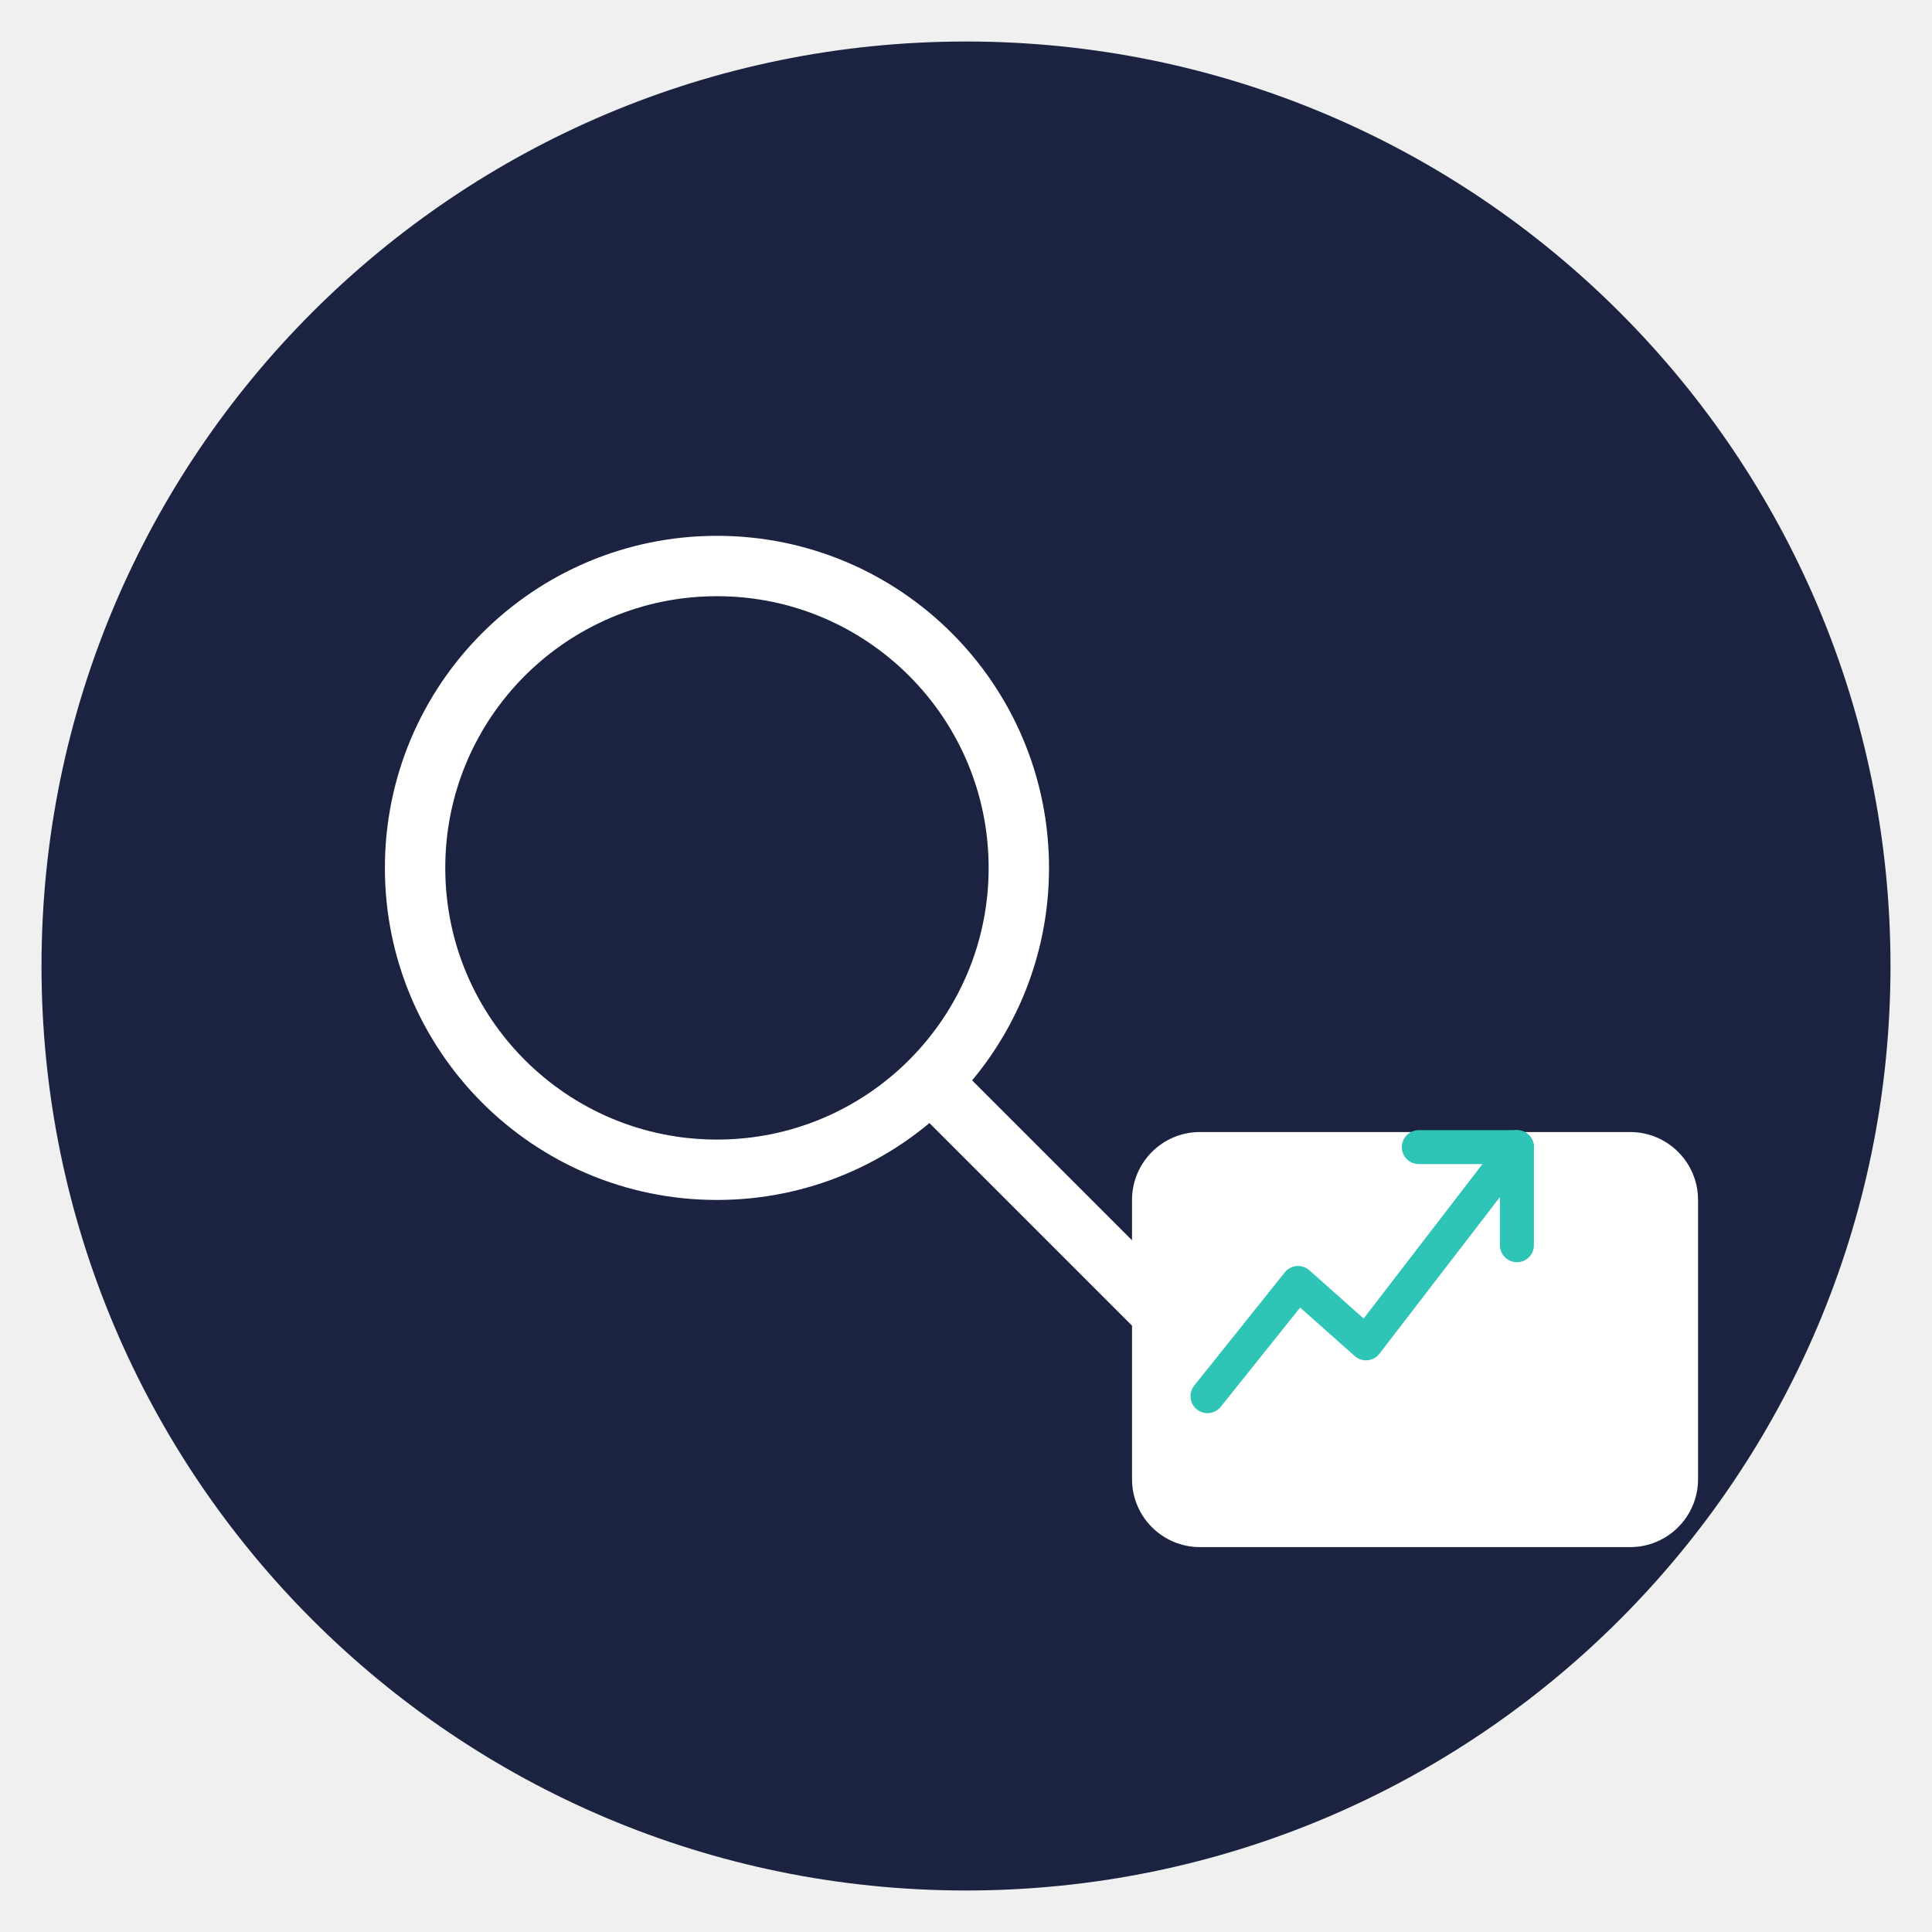
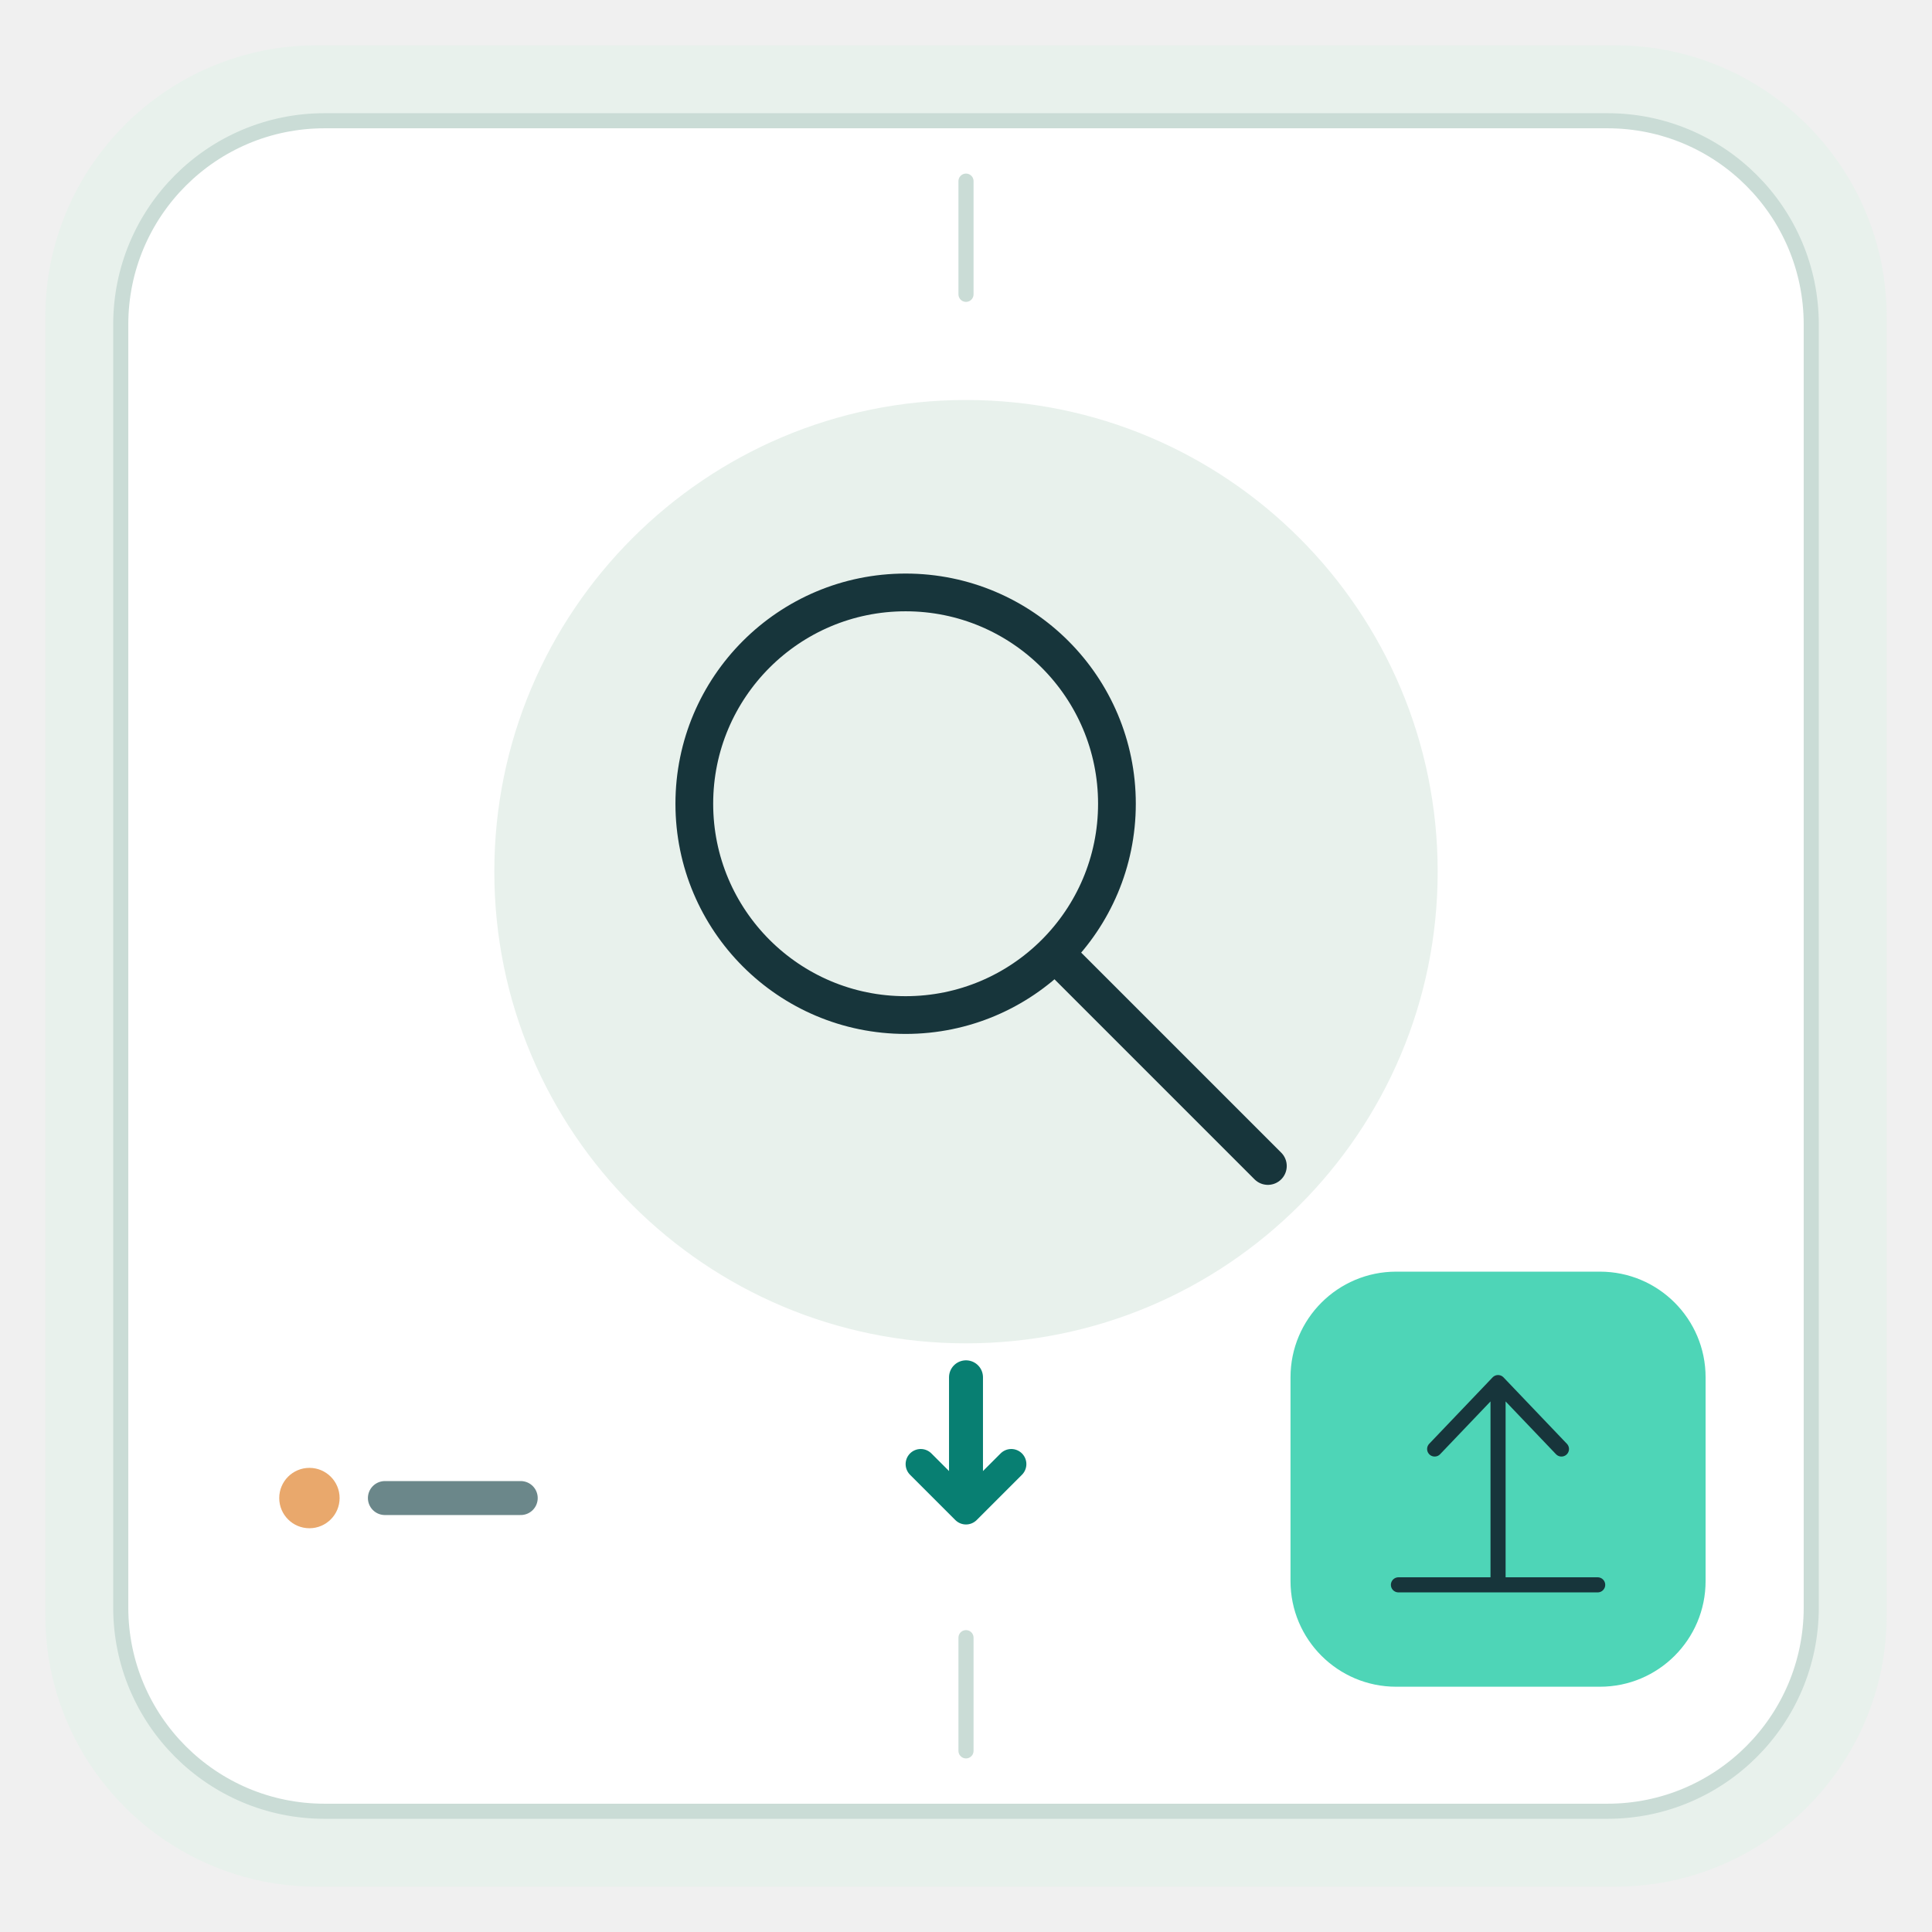
<svg xmlns="http://www.w3.org/2000/svg" viewBox="0 0 512 512" role="img" aria-labelledby="title description">
-   <circle cx="256" cy="256" r="245" fill="#1B2340" />
-   <circle cx="190" cy="230" r="80" fill="none" stroke="#FFFFFF" stroke-width="16" />
-   <path d="M248 288l70 70" fill="none" stroke="#FFFFFF" stroke-linecap="round" stroke-linejoin="round" stroke-width="16" />
-   <rect x="300" y="300" width="150" height="110" rx="18" fill="#FFFFFF" />
-   <path d="M320 370l24-30 18 16 40-52" fill="none" stroke="#2EC4B6" stroke-linecap="round" stroke-linejoin="round" stroke-width="9" />
-   <path d="M376 304h26v26" fill="none" stroke="#2EC4B6" stroke-linecap="round" stroke-linejoin="round" stroke-width="9" />
+   <rect x="12" y="12" width="488" height="488" rx="72" fill="#E8F1EC" />
+   <rect x="32" y="32" width="448" height="448" rx="54" fill="#FFFFFF" stroke="#CADCD6" stroke-width="4" />
+   <path d="M256 48v30M256 434v30" stroke="#CADCD6" stroke-width="4" stroke-linecap="round" />
+   <circle cx="256" cy="231" r="125" fill="#E8F1EC" />
+   <g transform="translate(156 131) scale(2.00)" fill="none" stroke="#17353B" stroke-width="5" stroke-linecap="round" stroke-linejoin="round">
+     <circle cx="42" cy="41" r="28" />
+     <path d="m63 62 27 27" />
+   </g>
+   <path d="M256 365v34" stroke="#087F72" stroke-width="9" stroke-linecap="round" />
+   <path d="m244 388 12 12 12-12" fill="none" stroke="#087F72" stroke-width="8" stroke-linecap="round" stroke-linejoin="round" />
+   <rect x="342" y="337" width="110" height="110" rx="28" fill="#4ED5B7" />
+   <g transform="translate(357 352) scale(0.80)" fill="none" stroke="#17353B" stroke-width="5" stroke-linecap="round" stroke-linejoin="round">
+     <path d="M50 84V18m-21 22 21-22 21 22M17 85h66" />
+   </g>
+   <circle cx="82" cy="397" r="8" fill="#E9A86C" />
+   <path d="M102 397h36" stroke="#6B878A" stroke-width="9" stroke-linecap="round" />
</svg>
